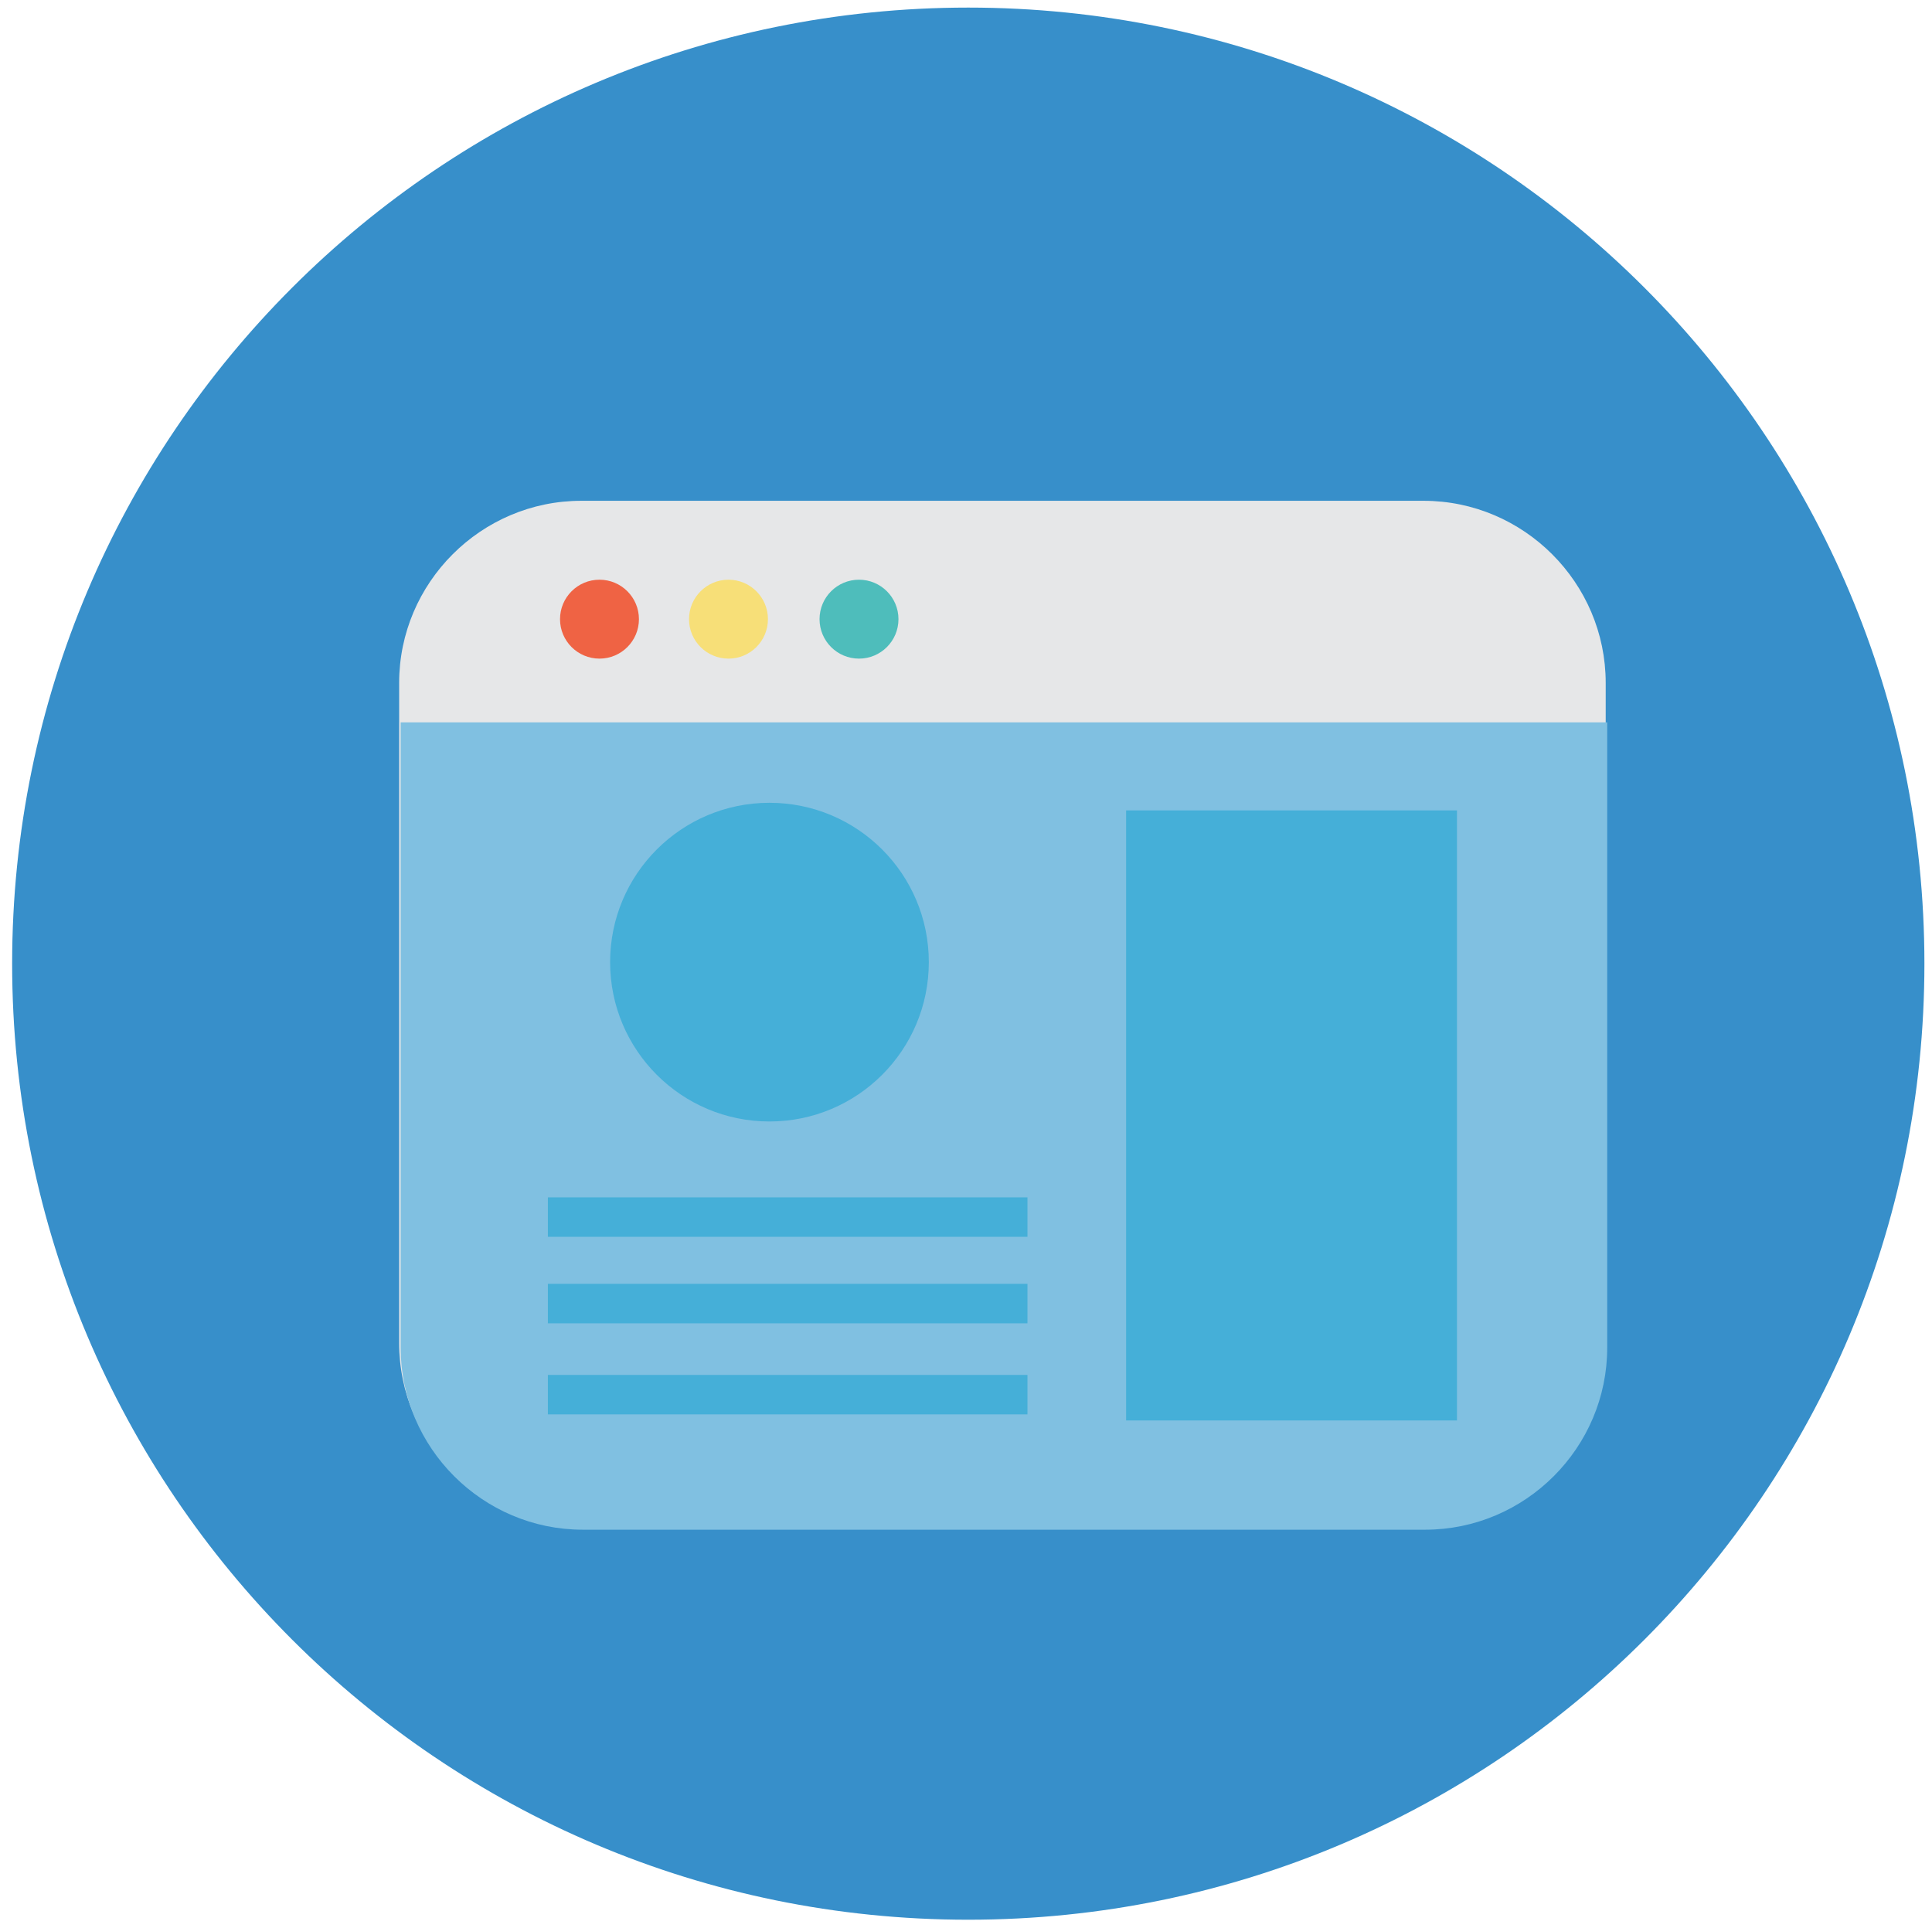
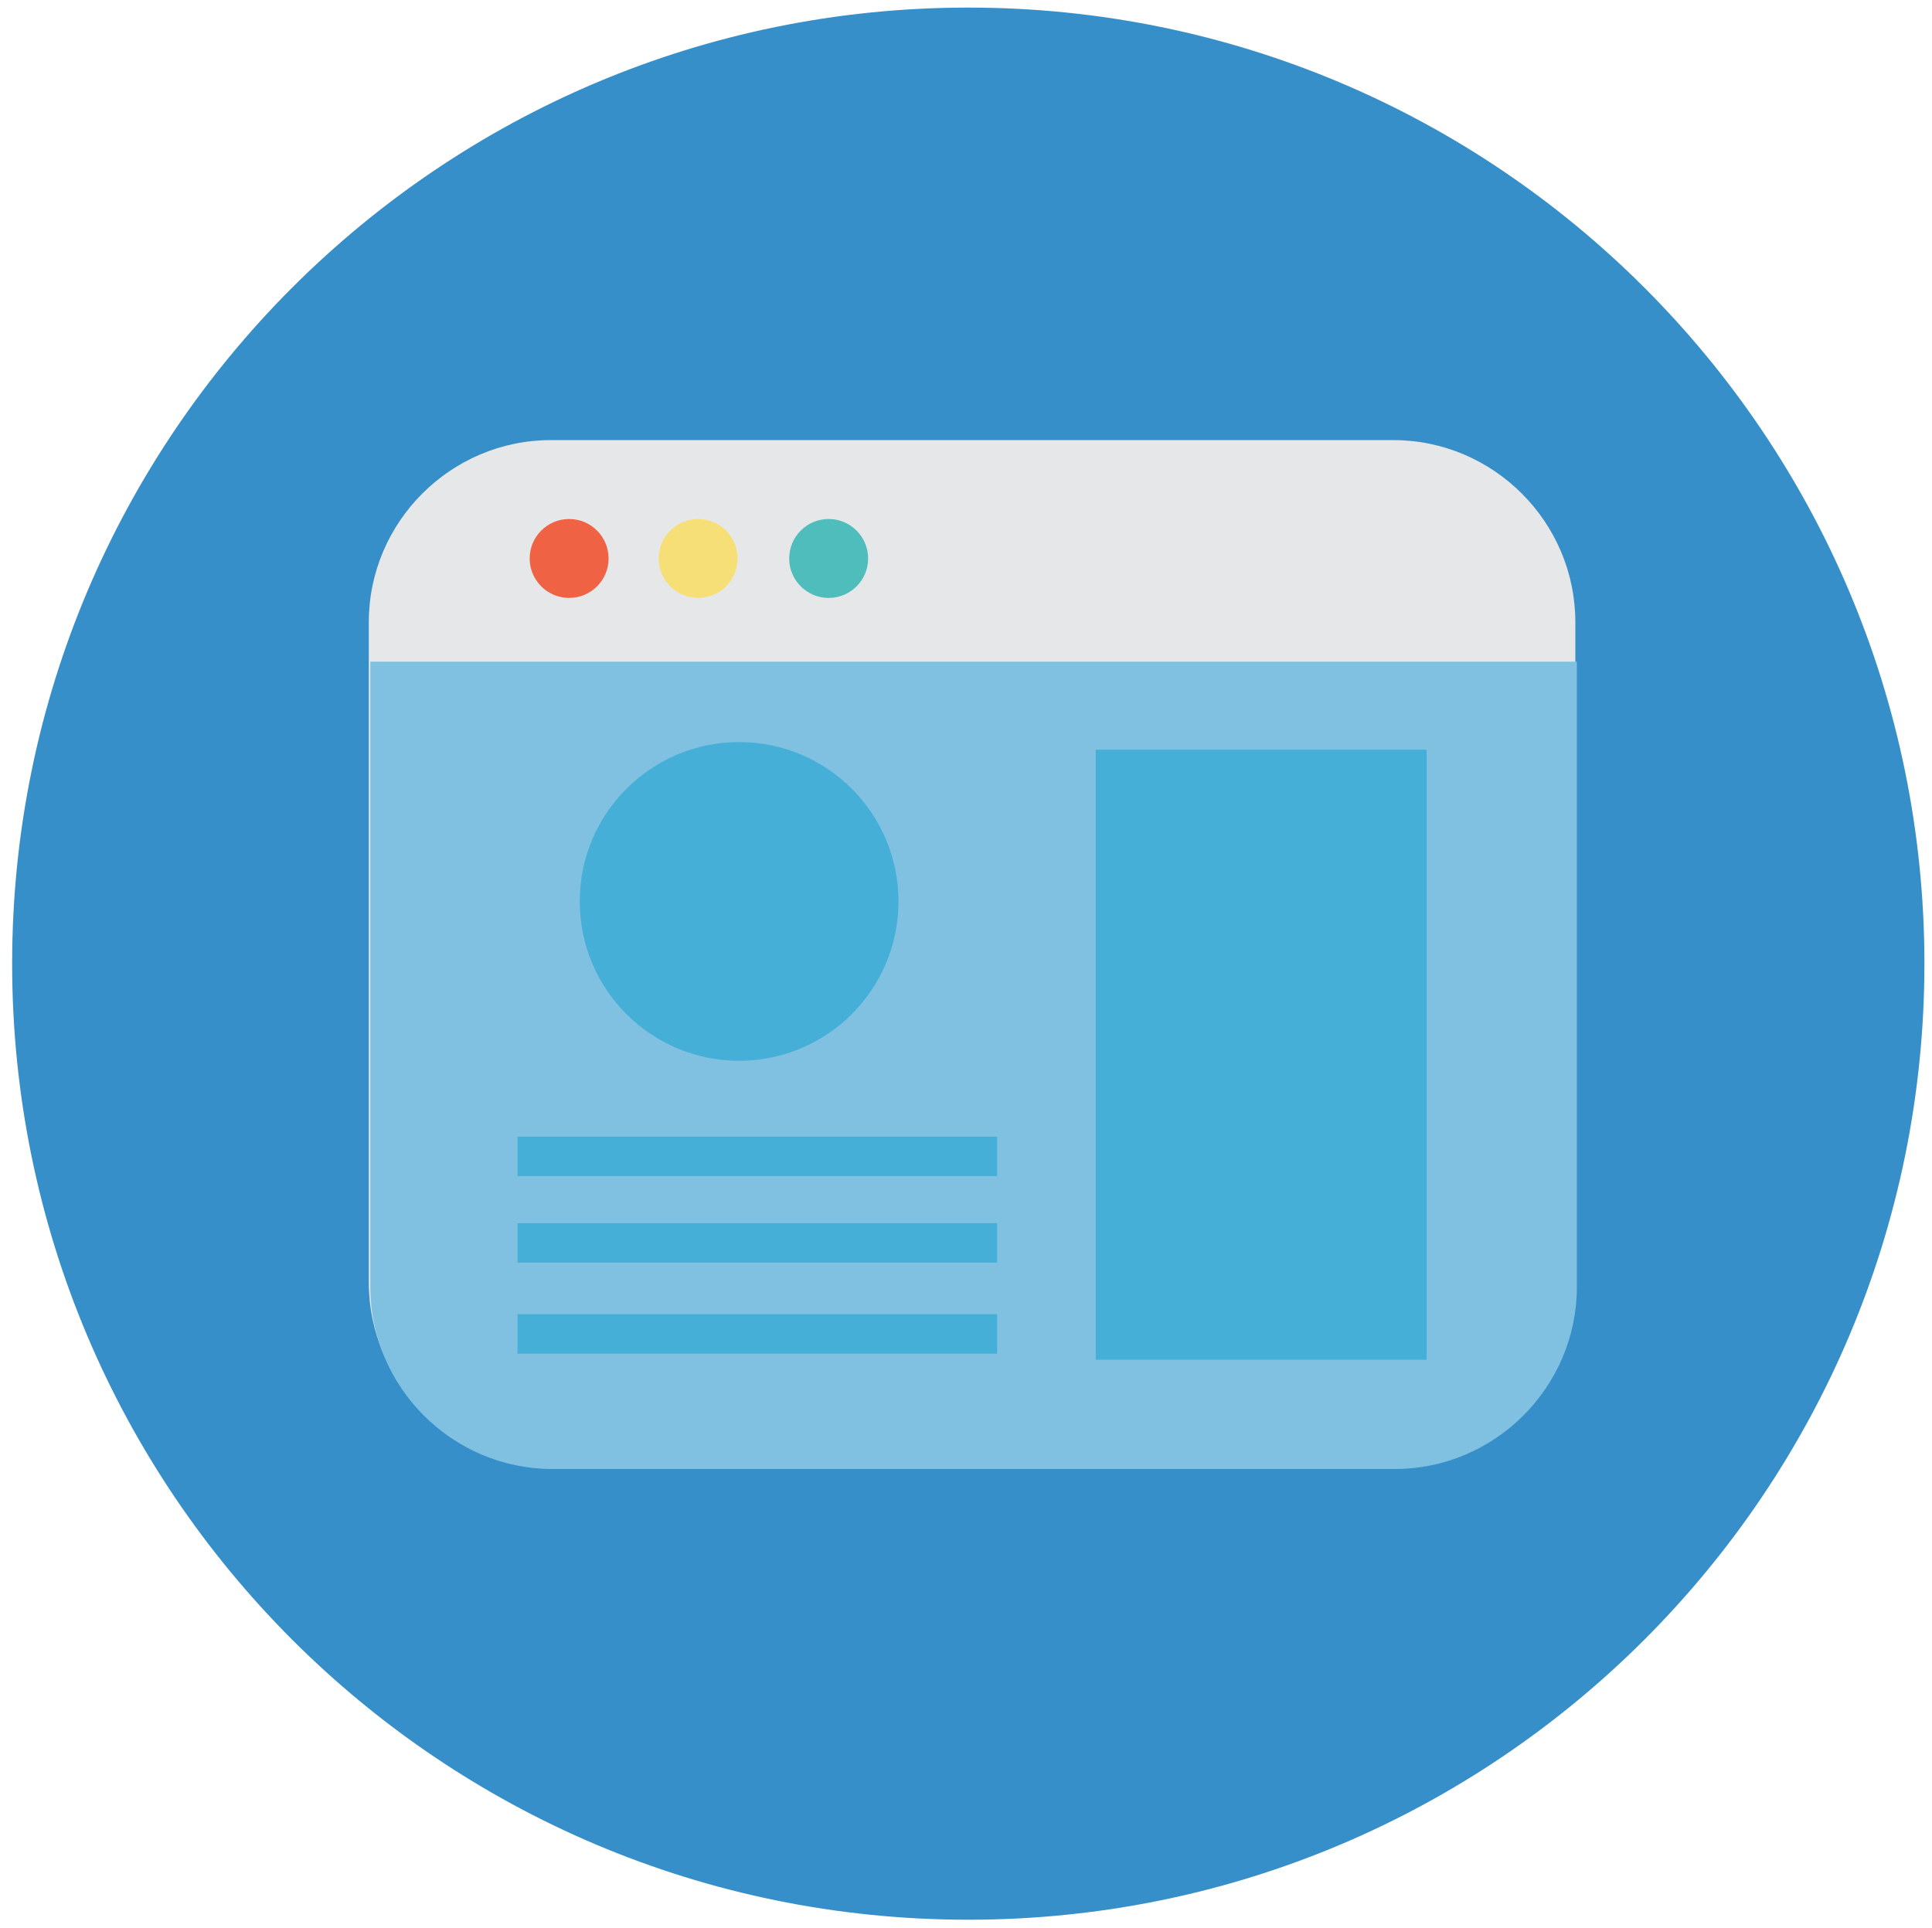
<svg xmlns="http://www.w3.org/2000/svg" xmlns:xlink="http://www.w3.org/1999/xlink" version="1.1" id="Layer_1" x="0px" y="0px" viewBox="0 0 127.3 127" style="enable-background:new 0 0 127.3 127;" xml:space="preserve">
  <style type="text/css">
	.st0{fill:#378FCA;}
	.st1{clip-path:url(#SVGID_2_);}
	.st2{fill:#E6E7E8;}
	.st3{fill:#EF6344;}
	.st4{fill:#F7DF78;}
	.st5{fill:#4EBDBB;}
	.st6{fill:#80C0E1;}
	.st7{fill:#45AFD8;}
	.st8{fill:#D3D2D2;}
	#buildMobile{y:200;}
</style>
  <circle id="background" class="st0" cx="63.8" cy="63.5" r="63" />
  <g>
    <defs>
      <circle id="SVGID_1_" cx="63.5" cy="63.5" r="63" />
    </defs>
    <clipPath id="SVGID_2_">
-       <use xlink:href="#SVGID_1_" style="overflow:visible;" />
+       <use xlink:href="#SVGID_1_" style="overflow:hidden;" />
    </clipPath>
-     <g id="buildDesk" class="st1">
+     <g id="buildDesk" class="st1" transform="translate(-2,-4)">
      <path class="st2" d="M93.8,100.5H38.3c-6.6,0-12-5.4-12-12V45c0-6.6,5.4-12,12-12h55.5c6.6,0,12,5.4,12,12v43.5    C105.8,95.1,100.4,100.5,93.8,100.5z" />
      <g>
        <circle class="st3" cx="39.5" cy="40.8" r="2.6" />
        <circle class="st4" cx="48" cy="40.8" r="2.6" />
        <circle class="st5" cx="56.6" cy="40.8" r="2.6" />
      </g>
      <path class="st6" d="M93.9,100.8H38.4c-6.6,0-12-5.4-12-12V47.6h79.5v41.2C105.9,95.4,100.5,100.8,93.9,100.8z" />
      <rect x="36.1" y="78.9" class="st7" width="31.6" height="2.6" />
      <rect x="74.2" y="53.4" class="st7" width="21.8" height="40.2" />
      <circle class="st7" cx="50.7" cy="63.4" r="10.5" />
      <rect x="36.1" y="84.6" class="st7" width="31.6" height="2.6" />
      <rect x="36.1" y="90.6" class="st7" width="31.6" height="2.6" />
    </g>
    <g id="buildMobile" class="st1" transform="translate(0,200)">
      <g>
        <g>
          <path class="st2" d="M82.9,104.2H45.4c-2.8,0-5.1-2.3-5.1-5.1V29.9c0-2.8,2.3-5.1,5.1-5.1h37.5c2.8,0,5.1,2.3,5.1,5.1v69.3      C87.9,101.9,85.7,104.2,82.9,104.2z" />
          <circle class="st8" cx="64.2" cy="100.5" r="2.3" />
          <path class="st8" d="M68.2,30.1h-8c-0.4,0-0.7-0.3-0.7-0.7l0,0c0-0.4,0.3-0.7,0.7-0.7h8c0.4,0,0.7,0.3,0.7,0.7l0,0      C68.8,29.8,68.5,30.1,68.2,30.1z" />
        </g>
        <rect x="44.5" y="33.2" class="st6" width="39.3" height="62.7" />
      </g>
      <circle class="st7" cx="54.2" cy="49.1" r="6" />
      <rect x="47.7" y="77.4" class="st7" width="31.6" height="2.6" />
      <rect x="47.7" y="83.1" class="st7" width="31.6" height="2.6" />
      <rect x="47.7" y="89.1" class="st7" width="31.6" height="2.6" />
      <rect x="47.7" y="60.4" class="st7" width="31.6" height="13.3" />
      <g>
        <rect x="64.7" y="44.9" class="st7" width="14.6" height="2.6" />
        <rect x="64.7" y="50.6" class="st7" width="14.6" height="2.6" />
      </g>
      <rect x="44.6" y="33.2" class="st7" width="39.2" height="5.3" />
    </g>
  </g>
</svg>
